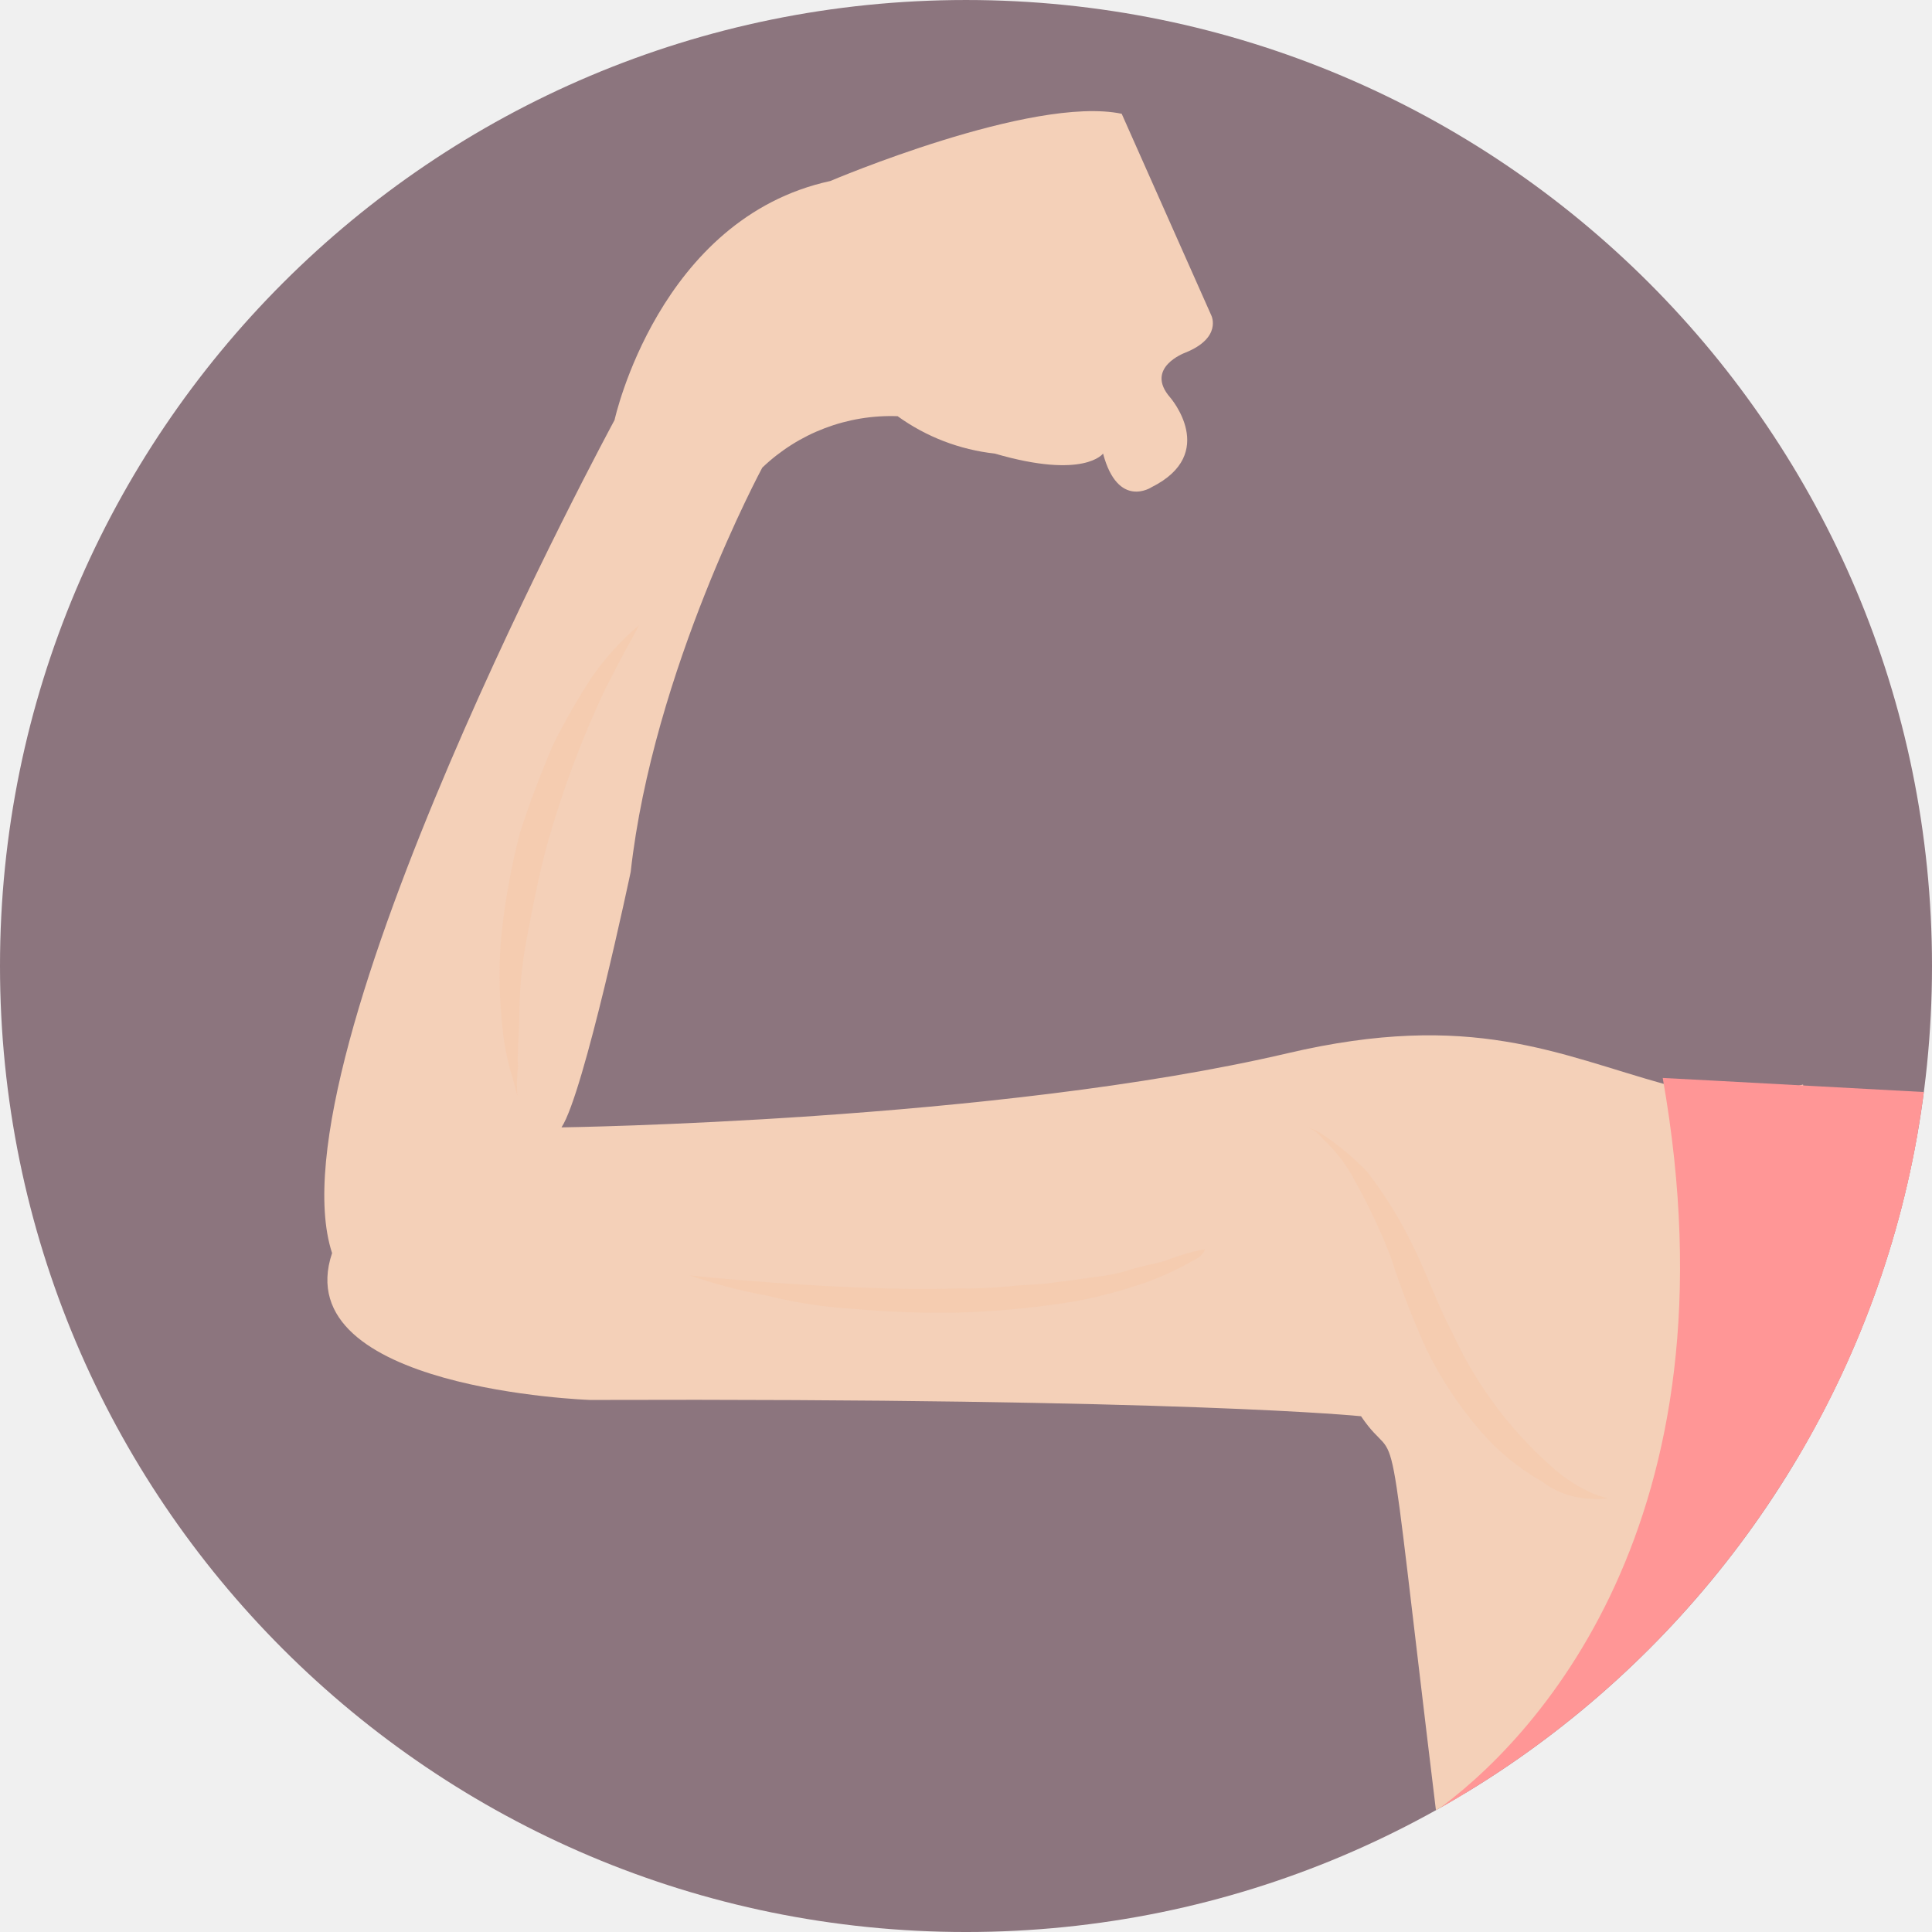
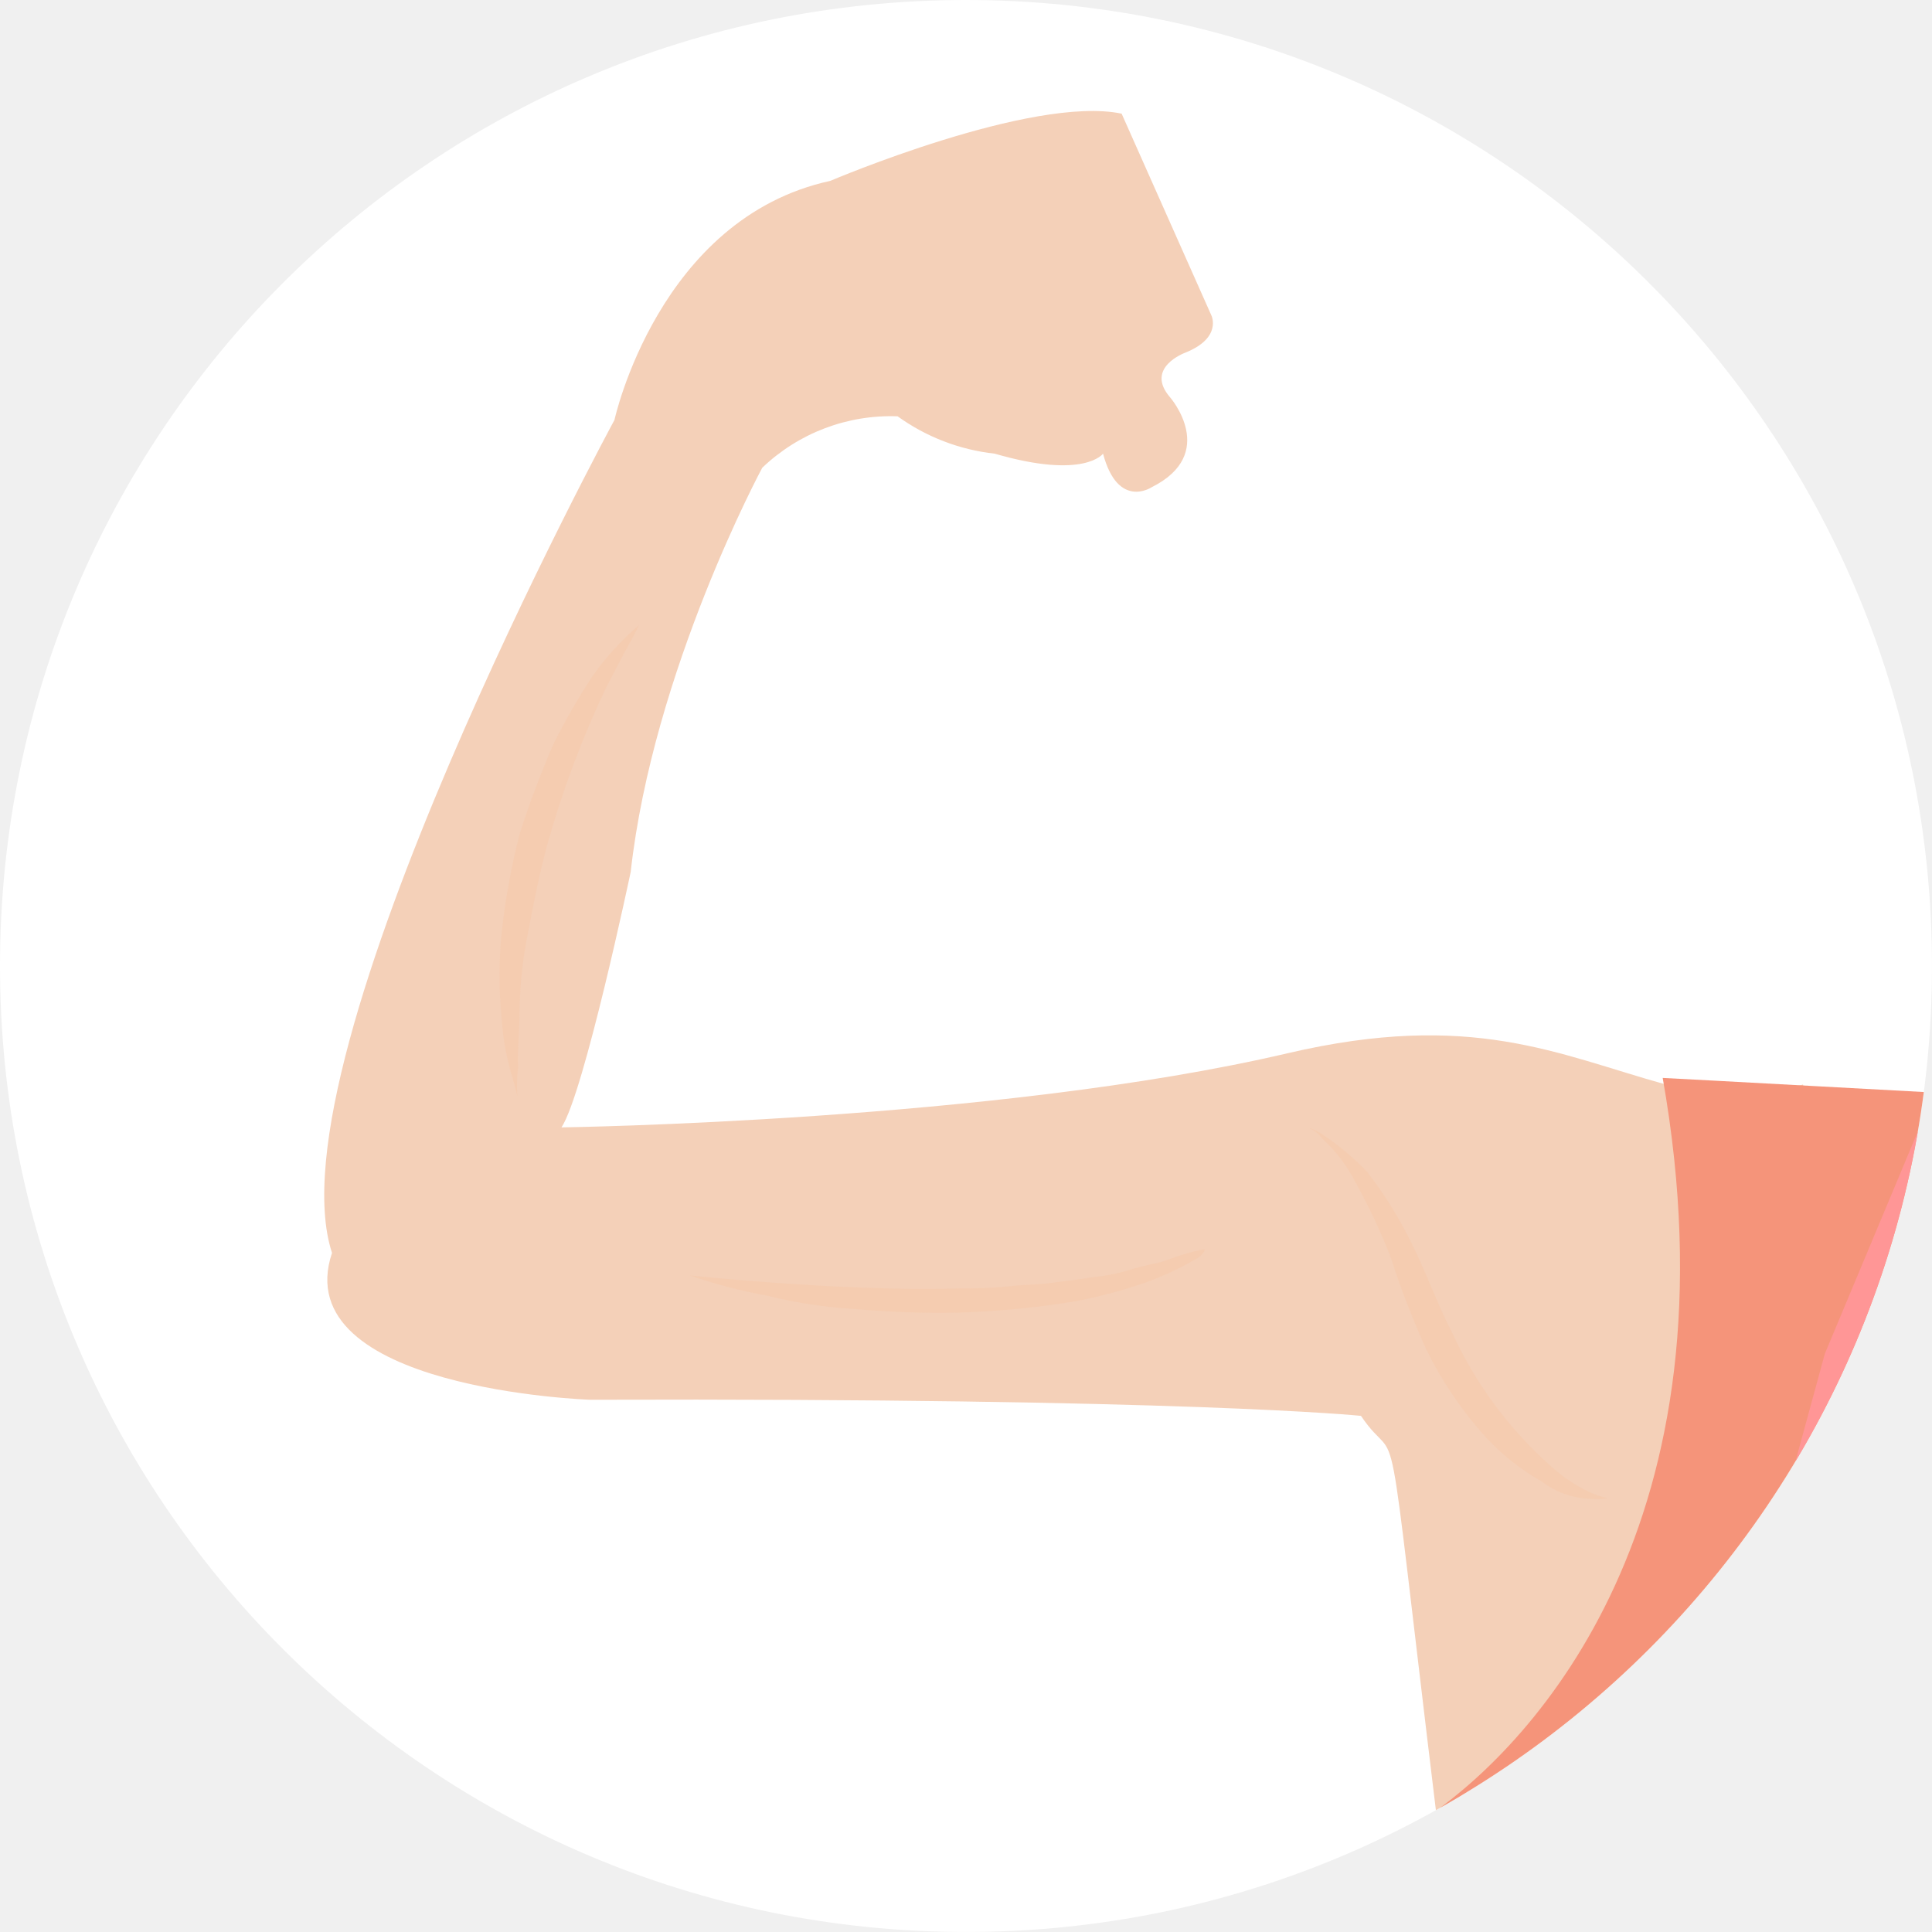
- <svg xmlns="http://www.w3.org/2000/svg" width="83.028" height="83.028" viewBox="0 0 83.028 83.028">
+ <svg xmlns="http://www.w3.org/2000/svg" id="Grupo_1054820" data-name="Grupo 1054820" width="83.975" height="83.975" viewBox="0 0 83.975 83.975">
  <defs>
    <clipPath id="clip-path">
-       <circle id="Elipse_4162" data-name="Elipse 4162" cx="41.514" cy="41.514" r="41.514" transform="translate(3497.775 -4010.457)" fill="none" />
+       <circle id="Elipse_4162" data-name="Elipse 4162" cx="41.987" cy="41.987" r="41.987" fill="none" />
    </clipPath>
  </defs>
-   <g id="Grupo_56058" data-name="Grupo 56058" transform="translate(-284 -4086.972)">
-     <g id="Grupo_56053" data-name="Grupo 56053" transform="translate(-3213.775 8097.429)">
-       <circle id="Elipse_4161" data-name="Elipse 4161" cx="41.514" cy="41.514" r="41.514" transform="translate(3497.775 -4010.457)" fill="#8c757e" />
-       <g id="Grupo_56057" data-name="Grupo 56057">
-         <g id="Grupo_56056" data-name="Grupo 56056">
-           <g id="Grupo_56055" data-name="Grupo 56055" clip-path="url(#clip-path)">
-             <g id="Grupo_56054" data-name="Grupo 56054">
-               <path id="Trazado_106656" data-name="Trazado 106656" d="M3575.26-3963.85c-4.174,1.284-5.892,0-5.892,0-4.64-1.283-8.344-3.2-16.263-1.343-12.513,2.929-31.2,3.185-31.2,3.185.964-1.445,2.974-10.979,2.974-10.979.963-8.668,5.655-17.373,5.655-17.373a7.99,7.99,0,0,1,5.816-2.211,8.781,8.781,0,0,0,4.174,1.606c3.852,1.123,4.655,0,4.655,0,.642,2.408,2.087,1.444,2.087,1.444,2.889-1.444.8-3.852.8-3.852-1.123-1.284.643-1.927.643-1.927,1.6-.642,1.123-1.6,1.123-1.6l-3.852-8.668c-3.853-.8-12.521,2.889-12.521,2.889-7.385,1.606-9.274,10.274-9.274,10.274s-14.868,27.45-12.139,35.8c-1.969,5.865,11.089,6.311,11.089,6.311,25.627-.084,33.131.7,33.131.7,1.771,2.622.921-1.984,3.235,17.072C3563.676-3935.584,3578.631-3944.587,3575.26-3963.85Z" fill="#f4d0b8" />
-               <path id="Trazado_106657" data-name="Trazado 106657" d="M3582.779-3968.01c-3.692-.161.065,4.609.065,4.609-.161,0-13.453-.731-13.613-.731,3.371,19.1-5.554,28.548-9.889,31.6a9.748,9.748,0,0,0,1.445,1.445C3585.187-3943.931,3582.779-3968.01,3582.779-3968.01Z" fill="#ff9696" />
-               <g id="Grupo_56053-2" data-name="Grupo 56053" opacity="0.3">
-                 <path id="Trazado_106658" data-name="Trazado 106658" d="M3553.935-3962.022a2.491,2.491,0,0,1,.745.364,11.354,11.354,0,0,1,1.844,1.552,17.589,17.589,0,0,1,1.97,3.184c.635,1.278,1.085,2.593,1.7,3.748a17.266,17.266,0,0,0,4.191,5.682,6.666,6.666,0,0,0,1.772,1.184,4.95,4.95,0,0,0,.721.241,3.307,3.307,0,0,1-.766.022,3.644,3.644,0,0,1-2.07-.742,9.921,9.921,0,0,1-2.637-2.162,16.489,16.489,0,0,1-2.321-3.5,37.963,37.963,0,0,1-1.558-4.03,26.252,26.252,0,0,0-1.483-3.152,6.643,6.643,0,0,0-1.428-1.888A1.45,1.45,0,0,0,3553.935-3962.022Z" fill="#f7c39f" />
-                 <path id="Trazado_106659" data-name="Trazado 106659" d="M3527.4-3955.65s1.444.161,3.692.321,5.137.321,7.866.241a18.169,18.169,0,0,0,2.086-.08c.643-.08,1.445-.08,1.927-.161.642-.08,1.284-.16,1.765-.24a8.184,8.184,0,0,0,1.606-.321c.481-.161.963-.241,1.284-.322s.642-.24.963-.321a7.23,7.23,0,0,1,.963-.24s0,.24-.481.481a13.358,13.358,0,0,1-2.087.963c-.482.161-.963.321-1.606.482a16.47,16.47,0,0,1-1.926.4,38.9,38.9,0,0,1-4.495.4,40.665,40.665,0,0,1-4.494-.16,19.91,19.91,0,0,1-3.692-.562A22.777,22.777,0,0,1,3527.4-3955.65Z" fill="#f7c39f" />
-                 <path id="Trazado_106660" data-name="Trazado 106660" d="M3520.009-3963.341s-.068-.33-.22-.831a11.081,11.081,0,0,1-.454-2.472,19.088,19.088,0,0,1-.006-3.715,30.822,30.822,0,0,1,.78-4.275,40.918,40.918,0,0,1,1.462-3.876,28.436,28.436,0,0,1,1.664-2.886,11.914,11.914,0,0,1,2-2.2s-.137.307-.4.764-.652,1.22-1.046,1.984a42.309,42.309,0,0,0-2.494,6.67c-.345,1.254-.588,2.52-.83,3.785a18.324,18.324,0,0,0-.369,3.351c0,.968-.107,1.926-.058,2.416A6.772,6.772,0,0,0,3520.009-3963.341Z" fill="#f7c39f" />
-               </g>
-               <path id="Trazado_106661" data-name="Trazado 106661" d="M3560.626-3931.089l.8,2.569h21.35v-39.489l-6.582,15.731-1.926,7.063-4.334,7.063Z" fill="#ff9696" />
+   <g id="Grupo_56053" data-name="Grupo 56053" transform="translate(0)">
+     <circle id="Elipse_4161" data-name="Elipse 4161" cx="41.987" cy="41.987" r="41.987" transform="translate(0 0)" fill="#fff" />
+     <g id="Grupo_56057" data-name="Grupo 56057" transform="translate(0 0)">
+       <g id="Grupo_56056" data-name="Grupo 56056">
+         <g id="Grupo_56055" data-name="Grupo 56055" clip-path="url(#clip-path)">
+           <g id="Grupo_56054" data-name="Grupo 56054" transform="translate(14.097 4.824)">
+             <path id="Trazado_106656" data-name="Trazado 106656" d="M3575.985-3963.373c-4.222,1.3-5.959,0-5.959,0-4.693-1.3-8.439-3.233-16.448-1.358-12.656,2.963-31.556,3.221-31.556,3.221.975-1.461,3.008-11.1,3.008-11.1.974-8.767,5.719-17.571,5.719-17.571a8.081,8.081,0,0,1,5.883-2.236,8.882,8.882,0,0,0,4.221,1.624c3.9,1.136,4.708,0,4.708,0,.649,2.436,2.111,1.46,2.111,1.46,2.922-1.46.811-3.9.811-3.9-1.136-1.3.65-1.949.65-1.949,1.623-.649,1.136-1.623,1.136-1.623l-3.9-8.767c-3.9-.812-12.664,2.922-12.664,2.922-7.469,1.625-9.38,10.391-9.38,10.391s-15.037,27.763-12.277,36.205c-1.991,5.932,11.215,6.383,11.215,6.383,25.919-.085,33.509.7,33.509.7,1.791,2.652.931-2.007,3.272,17.267C3564.269-3934.785,3579.394-3943.89,3575.985-3963.373Z" transform="translate(-3511.714 4005.688)" fill="#f4d0b8" />
+             <path id="Trazado_106657" data-name="Trazado 106657" d="M3583.046-3968.01c-3.734-.163.066,4.662.066,4.662-.163,0-13.606-.74-13.768-.74,3.41,19.32-5.617,28.874-10,31.958a9.861,9.861,0,0,0,1.461,1.461C3585.482-3943.656,3583.046-3968.01,3583.046-3968.01Z" transform="translate(-3511.171 4006.117)" fill="#f5947a" />
+             <g id="Grupo_56053-2" data-name="Grupo 56053" transform="translate(7.611 22.341)" opacity="0.3">
+               <path id="Trazado_106658" data-name="Trazado 106658" d="M3553.935-3962.022a2.526,2.526,0,0,1,.753.368,11.487,11.487,0,0,1,1.865,1.57,17.8,17.8,0,0,1,1.992,3.22c.642,1.292,1.1,2.623,1.715,3.791a17.465,17.465,0,0,0,4.239,5.747,6.742,6.742,0,0,0,1.792,1.2,5,5,0,0,0,.729.244,3.336,3.336,0,0,1-.775.022,3.685,3.685,0,0,1-2.093-.75,10.032,10.032,0,0,1-2.667-2.187,16.681,16.681,0,0,1-2.347-3.538,38.383,38.383,0,0,1-1.576-4.076,26.561,26.561,0,0,0-1.5-3.188,6.723,6.723,0,0,0-1.444-1.91A1.469,1.469,0,0,0,3553.935-3962.022Z" transform="translate(-3518.844 3983.844)" fill="#f7c39f" />
+               <path id="Trazado_106659" data-name="Trazado 106659" d="M3527.4-3955.637s1.46.163,3.734.324,5.2.325,7.956.244a18.36,18.36,0,0,0,2.11-.081c.65-.081,1.461-.081,1.949-.163.649-.081,1.3-.162,1.785-.243a8.288,8.288,0,0,0,1.625-.324c.487-.163.974-.244,1.3-.326s.649-.243.974-.325a7.289,7.289,0,0,1,.974-.243s0,.243-.486.486a13.524,13.524,0,0,1-2.111.974c-.487.163-.974.325-1.624.488a16.645,16.645,0,0,1-1.948.406,39.364,39.364,0,0,1-4.546.406,41.1,41.1,0,0,1-4.545-.162,20.129,20.129,0,0,1-3.734-.568A23.053,23.053,0,0,1,3527.4-3955.637Z" transform="translate(-3519.146 3983.904)" fill="#f7c39f" />
+               <path id="Trazado_106660" data-name="Trazado 106660" d="M3520.018-3963.11s-.069-.334-.222-.841a11.193,11.193,0,0,1-.459-2.5,19.312,19.312,0,0,1-.006-3.757,31.193,31.193,0,0,1,.789-4.324,41.407,41.407,0,0,1,1.479-3.92,28.772,28.772,0,0,1,1.683-2.919,12.055,12.055,0,0,1,2.026-2.227s-.138.31-.4.773-.66,1.234-1.058,2.006a42.784,42.784,0,0,0-2.523,6.746c-.349,1.268-.594,2.549-.84,3.828a18.538,18.538,0,0,0-.373,3.389c0,.979-.108,1.948-.059,2.444A6.83,6.83,0,0,0,3520.018-3963.11Z" transform="translate(-3519.239 3983.598)" fill="#f7c39f" />
            </g>
+             <path id="Trazado_106661" data-name="Trazado 106661" d="M3560.627-3930.669l.812,2.6h21.593v-39.939l-6.657,15.911-1.948,7.144-4.384,7.144Z" transform="translate(-3511.156 4006.117)" fill="#ff9696" />
          </g>
        </g>
      </g>
    </g>
  </g>
</svg>
